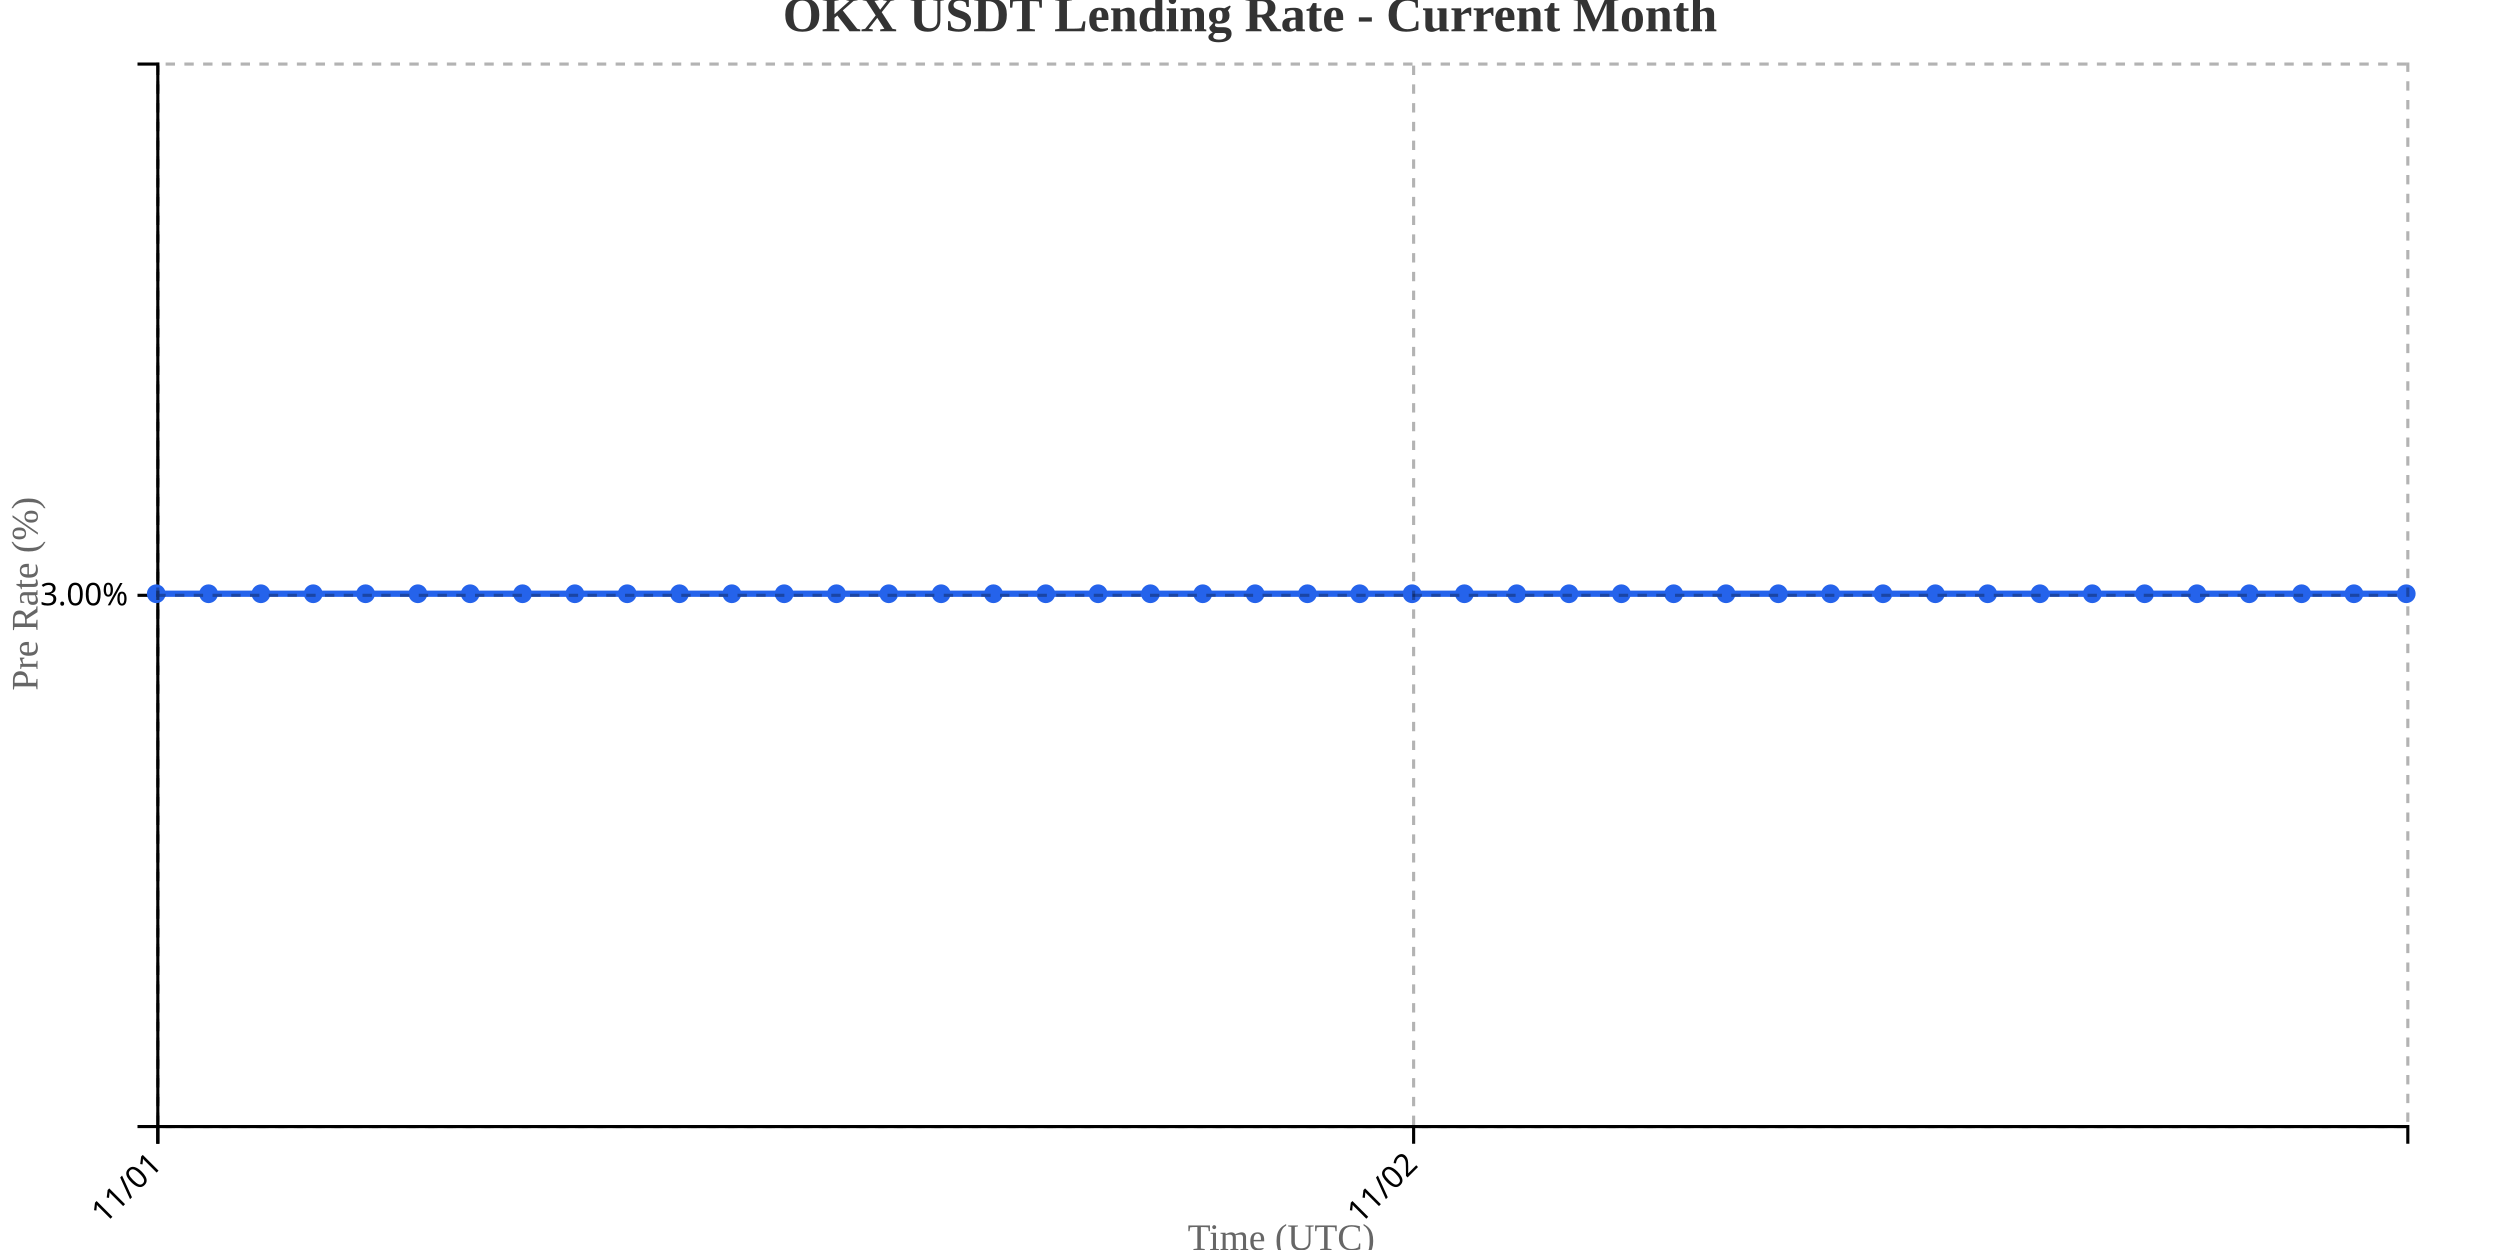
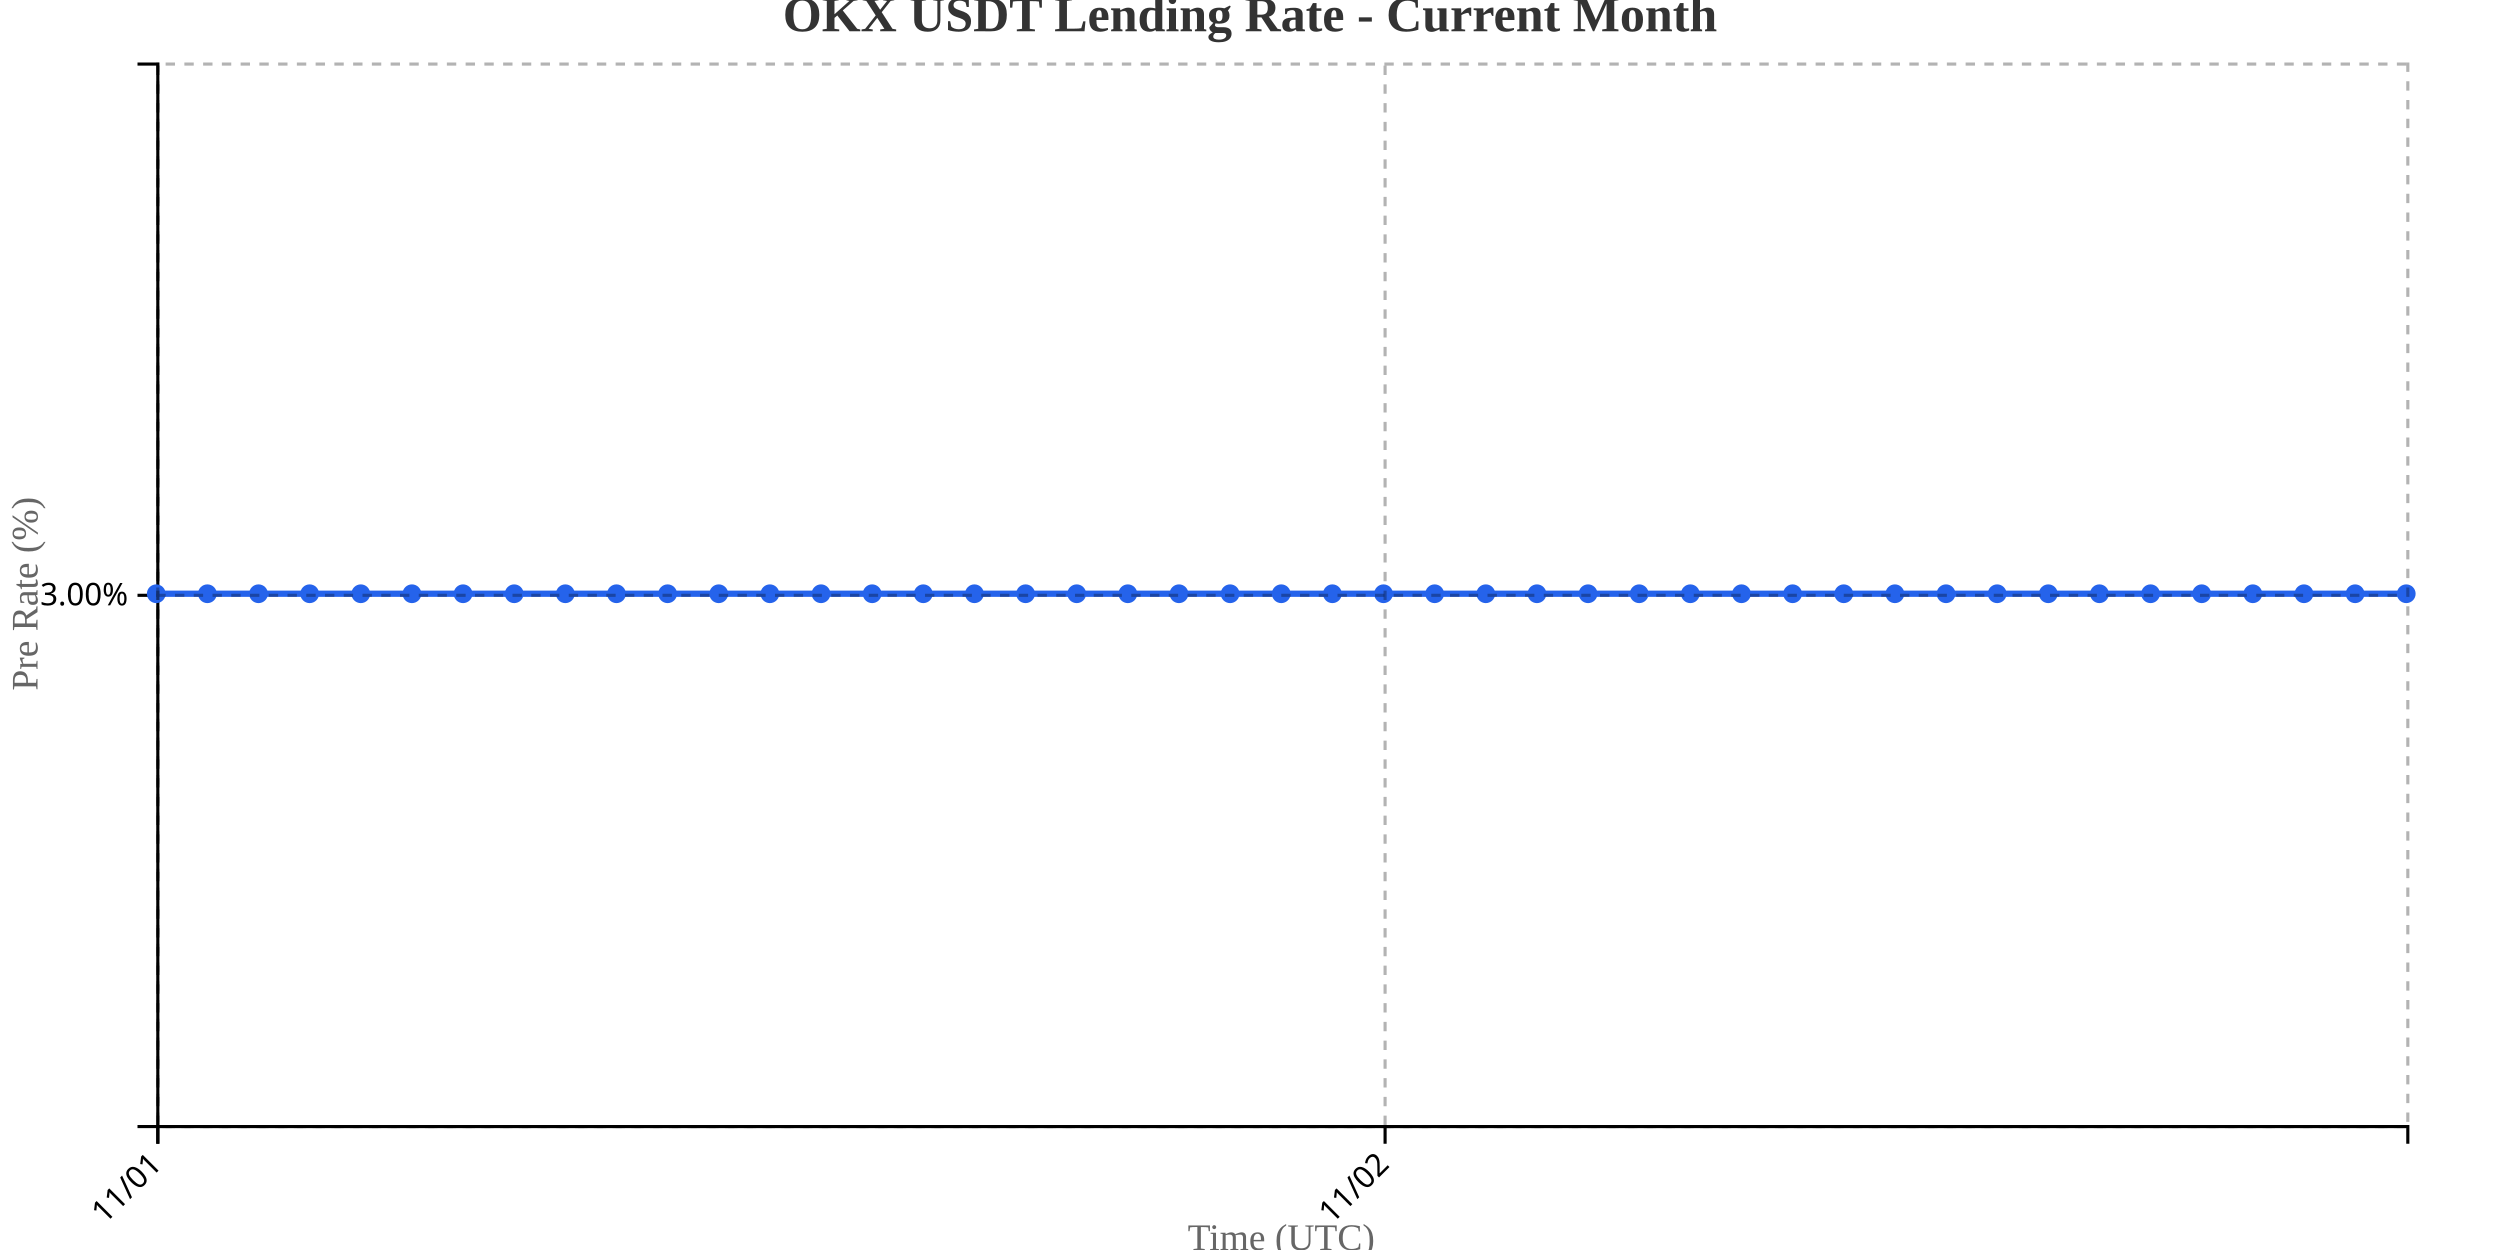
<svg xmlns="http://www.w3.org/2000/svg" width="800" height="400">
  <g transform="translate(50,20)">
    <g transform="translate(0,340)" fill="none" font-size="10" font-family="sans-serif" text-anchor="middle">
      <path class="domain" stroke="currentColor" d="M0.5,6V0.5H720.5V6" />
      <g class="tick" opacity="1" transform="translate(0.5,0)">
        <line stroke="currentColor" y2="6" />
        <text fill="currentColor" y="9" dy=".15em" style="text-anchor: end;" dx="-.8em" transform="rotate(-45)">11/01</text>
      </g>
-       <g class="tick" opacity="1" transform="translate(402.3605,0)">
+       <g class="tick" opacity="1" transform="translate(393.2273,0)">
        <line stroke="currentColor" y2="6" />
        <text fill="currentColor" y="9" dy=".15em" style="text-anchor: end;" dx="-.8em" transform="rotate(-45)">11/02</text>
      </g>
    </g>
    <g fill="none" font-size="10" font-family="sans-serif" text-anchor="end">
      <path class="domain" stroke="currentColor" d="M-6,340.5H0.5V0.5H-6" />
      <g class="tick" opacity="1" transform="translate(0,170.5)">
        <line stroke="currentColor" x2="-6" />
        <text fill="currentColor" x="-9" dy="0.32em">3.00%</text>
      </g>
    </g>
    <text transform="rotate(-90)" y="-50" x="-170" dy="1em" style="text-anchor: middle; font-size: 12px; fill: #666;">Pre Rate (%)</text>
    <text transform="translate(360, 380)" style="text-anchor: middle; font-size: 12px; fill: #666;">Time (UTC)</text>
-     <path fill="none" stroke="#2563eb" stroke-width="2" d="M0,170C5.581,170,11.163,170,16.744,170C22.326,170,27.907,170,33.488,170C39.07,170,44.651,170,50.233,170C55.814,170,61.395,170,66.977,170C72.558,170,78.14,170,83.721,170C89.302,170,94.884,170,100.465,170C106.047,170,111.628,170,117.209,170C122.791,170,128.372,170,133.953,170C139.535,170,145.116,170,150.698,170C156.279,170,161.86,170,167.442,170C173.023,170,178.605,170,184.186,170C189.767,170,195.349,170,200.93,170C206.512,170,212.093,170,217.674,170C223.256,170,228.837,170,234.419,170C240,170,245.581,170,251.163,170C256.744,170,262.326,170,267.907,170C273.488,170,279.07,170,284.651,170C290.233,170,295.814,170,301.395,170C306.977,170,312.558,170,318.14,170C323.721,170,329.302,170,334.884,170C340.465,170,346.047,170,351.628,170C357.209,170,362.791,170,368.372,170C373.953,170,379.535,170,385.116,170C390.698,170,396.279,170,401.86,170C407.442,170,413.023,170,418.605,170C424.186,170,429.767,170,435.349,170C440.93,170,446.512,170,452.093,170C457.674,170,463.256,170,468.837,170C474.419,170,480,170,485.581,170C491.163,170,496.744,170,502.326,170C507.907,170,513.488,170,519.07,170C524.651,170,530.233,170,535.814,170C541.395,170,546.977,170,552.558,170C558.14,170,563.721,170,569.302,170C574.884,170,580.465,170,586.047,170C591.628,170,597.209,170,602.791,170C608.372,170,613.953,170,619.535,170C625.116,170,630.698,170,636.279,170C641.86,170,647.442,170,653.023,170C658.605,170,664.186,170,669.767,170C675.349,170,680.93,170,686.512,170C692.093,170,697.674,170,703.256,170C708.837,170,714.419,170,720,170" />
+     <path fill="none" stroke="#2563eb" stroke-width="2" d="M0,170C5.455,170,10.909,170,16.364,170C21.818,170,27.273,170,32.727,170C38.182,170,43.636,170,49.091,170C54.545,170,60,170,65.455,170C70.909,170,76.364,170,81.818,170C87.273,170,92.727,170,98.182,170C103.636,170,109.091,170,114.545,170C120,170,125.455,170,130.909,170C136.364,170,141.818,170,147.273,170C152.727,170,158.182,170,163.636,170C169.091,170,174.545,170,180,170C185.455,170,190.909,170,196.364,170C201.818,170,207.273,170,212.727,170C218.182,170,223.636,170,229.091,170C234.545,170,240,170,245.455,170C250.909,170,256.364,170,261.818,170C267.273,170,272.727,170,278.182,170C283.636,170,289.091,170,294.545,170C300,170,305.455,170,310.909,170C316.364,170,321.818,170,327.273,170C332.727,170,338.182,170,343.636,170C349.091,170,354.545,170,360,170C365.455,170,370.909,170,376.364,170C381.818,170,387.273,170,392.727,170C398.182,170,403.636,170,409.091,170C414.545,170,420,170,425.455,170C430.909,170,436.364,170,441.818,170C447.273,170,452.727,170,458.182,170C463.636,170,469.091,170,474.545,170C480,170,485.455,170,490.909,170C496.364,170,501.818,170,507.273,170C512.727,170,518.182,170,523.636,170C529.091,170,534.545,170,540,170C545.455,170,550.909,170,556.364,170C561.818,170,567.273,170,572.727,170C578.182,170,583.636,170,589.091,170C594.545,170,600,170,605.455,170C610.909,170,616.364,170,621.818,170C627.273,170,632.727,170,638.182,170C643.636,170,649.091,170,654.545,170C660,170,665.455,170,670.909,170C676.364,170,681.818,170,687.273,170C692.727,170,698.182,170,703.636,170C709.091,170,714.545,170,720,170" />
    <circle class="dot" cx="0" cy="170" r="3" fill="#2563eb" />
-     <circle class="dot" cx="16.744" cy="170" r="3" fill="#2563eb" />
-     <circle class="dot" cx="33.488" cy="170" r="3" fill="#2563eb" />
-     <circle class="dot" cx="50.233" cy="170" r="3" fill="#2563eb" />
-     <circle class="dot" cx="66.977" cy="170" r="3" fill="#2563eb" />
-     <circle class="dot" cx="83.721" cy="170" r="3" fill="#2563eb" />
-     <circle class="dot" cx="100.465" cy="170" r="3" fill="#2563eb" />
-     <circle class="dot" cx="117.209" cy="170" r="3" fill="#2563eb" />
-     <circle class="dot" cx="133.953" cy="170" r="3" fill="#2563eb" />
-     <circle class="dot" cx="150.698" cy="170" r="3" fill="#2563eb" />
-     <circle class="dot" cx="167.442" cy="170" r="3" fill="#2563eb" />
-     <circle class="dot" cx="184.186" cy="170" r="3" fill="#2563eb" />
-     <circle class="dot" cx="200.93" cy="170" r="3" fill="#2563eb" />
-     <circle class="dot" cx="217.674" cy="170" r="3" fill="#2563eb" />
-     <circle class="dot" cx="234.419" cy="170" r="3" fill="#2563eb" />
-     <circle class="dot" cx="251.163" cy="170" r="3" fill="#2563eb" />
-     <circle class="dot" cx="267.907" cy="170" r="3" fill="#2563eb" />
-     <circle class="dot" cx="284.651" cy="170" r="3" fill="#2563eb" />
-     <circle class="dot" cx="301.395" cy="170" r="3" fill="#2563eb" />
-     <circle class="dot" cx="318.14" cy="170" r="3" fill="#2563eb" />
-     <circle class="dot" cx="334.884" cy="170" r="3" fill="#2563eb" />
-     <circle class="dot" cx="351.628" cy="170" r="3" fill="#2563eb" />
-     <circle class="dot" cx="368.372" cy="170" r="3" fill="#2563eb" />
-     <circle class="dot" cx="385.116" cy="170" r="3" fill="#2563eb" />
-     <circle class="dot" cx="401.86" cy="170" r="3" fill="#2563eb" />
-     <circle class="dot" cx="418.605" cy="170" r="3" fill="#2563eb" />
-     <circle class="dot" cx="435.349" cy="170" r="3" fill="#2563eb" />
-     <circle class="dot" cx="452.093" cy="170" r="3" fill="#2563eb" />
-     <circle class="dot" cx="468.837" cy="170" r="3" fill="#2563eb" />
-     <circle class="dot" cx="485.581" cy="170" r="3" fill="#2563eb" />
-     <circle class="dot" cx="502.326" cy="170" r="3" fill="#2563eb" />
-     <circle class="dot" cx="519.07" cy="170" r="3" fill="#2563eb" />
-     <circle class="dot" cx="535.814" cy="170" r="3" fill="#2563eb" />
-     <circle class="dot" cx="552.558" cy="170" r="3" fill="#2563eb" />
-     <circle class="dot" cx="569.302" cy="170" r="3" fill="#2563eb" />
-     <circle class="dot" cx="586.047" cy="170" r="3" fill="#2563eb" />
-     <circle class="dot" cx="602.791" cy="170" r="3" fill="#2563eb" />
-     <circle class="dot" cx="619.535" cy="170" r="3" fill="#2563eb" />
-     <circle class="dot" cx="636.279" cy="170" r="3" fill="#2563eb" />
-     <circle class="dot" cx="653.023" cy="170" r="3" fill="#2563eb" />
-     <circle class="dot" cx="669.767" cy="170" r="3" fill="#2563eb" />
-     <circle class="dot" cx="686.512" cy="170" r="3" fill="#2563eb" />
-     <circle class="dot" cx="703.256" cy="170" r="3" fill="#2563eb" />
+     <circle class="dot" cx="16.364" cy="170" r="3" fill="#2563eb" />
+     <circle class="dot" cx="32.727" cy="170" r="3" fill="#2563eb" />
+     <circle class="dot" cx="49.091" cy="170" r="3" fill="#2563eb" />
+     <circle class="dot" cx="65.455" cy="170" r="3" fill="#2563eb" />
+     <circle class="dot" cx="81.818" cy="170" r="3" fill="#2563eb" />
+     <circle class="dot" cx="98.182" cy="170" r="3" fill="#2563eb" />
+     <circle class="dot" cx="114.545" cy="170" r="3" fill="#2563eb" />
+     <circle class="dot" cx="130.909" cy="170" r="3" fill="#2563eb" />
+     <circle class="dot" cx="147.273" cy="170" r="3" fill="#2563eb" />
+     <circle class="dot" cx="163.636" cy="170" r="3" fill="#2563eb" />
+     <circle class="dot" cx="180" cy="170" r="3" fill="#2563eb" />
+     <circle class="dot" cx="196.364" cy="170" r="3" fill="#2563eb" />
+     <circle class="dot" cx="212.727" cy="170" r="3" fill="#2563eb" />
+     <circle class="dot" cx="229.091" cy="170" r="3" fill="#2563eb" />
+     <circle class="dot" cx="245.455" cy="170" r="3" fill="#2563eb" />
+     <circle class="dot" cx="261.818" cy="170" r="3" fill="#2563eb" />
+     <circle class="dot" cx="278.182" cy="170" r="3" fill="#2563eb" />
+     <circle class="dot" cx="294.545" cy="170" r="3" fill="#2563eb" />
+     <circle class="dot" cx="310.909" cy="170" r="3" fill="#2563eb" />
+     <circle class="dot" cx="327.273" cy="170" r="3" fill="#2563eb" />
+     <circle class="dot" cx="343.636" cy="170" r="3" fill="#2563eb" />
+     <circle class="dot" cx="360" cy="170" r="3" fill="#2563eb" />
+     <circle class="dot" cx="376.364" cy="170" r="3" fill="#2563eb" />
+     <circle class="dot" cx="392.727" cy="170" r="3" fill="#2563eb" />
+     <circle class="dot" cx="409.091" cy="170" r="3" fill="#2563eb" />
+     <circle class="dot" cx="425.455" cy="170" r="3" fill="#2563eb" />
+     <circle class="dot" cx="441.818" cy="170" r="3" fill="#2563eb" />
+     <circle class="dot" cx="458.182" cy="170" r="3" fill="#2563eb" />
+     <circle class="dot" cx="474.545" cy="170" r="3" fill="#2563eb" />
+     <circle class="dot" cx="490.909" cy="170" r="3" fill="#2563eb" />
+     <circle class="dot" cx="507.273" cy="170" r="3" fill="#2563eb" />
+     <circle class="dot" cx="523.636" cy="170" r="3" fill="#2563eb" />
+     <circle class="dot" cx="540" cy="170" r="3" fill="#2563eb" />
+     <circle class="dot" cx="556.364" cy="170" r="3" fill="#2563eb" />
+     <circle class="dot" cx="572.727" cy="170" r="3" fill="#2563eb" />
+     <circle class="dot" cx="589.091" cy="170" r="3" fill="#2563eb" />
+     <circle class="dot" cx="605.455" cy="170" r="3" fill="#2563eb" />
+     <circle class="dot" cx="621.818" cy="170" r="3" fill="#2563eb" />
+     <circle class="dot" cx="638.182" cy="170" r="3" fill="#2563eb" />
+     <circle class="dot" cx="654.545" cy="170" r="3" fill="#2563eb" />
+     <circle class="dot" cx="670.909" cy="170" r="3" fill="#2563eb" />
+     <circle class="dot" cx="687.273" cy="170" r="3" fill="#2563eb" />
+     <circle class="dot" cx="703.636" cy="170" r="3" fill="#2563eb" />
    <circle class="dot" cx="720" cy="170" r="3" fill="#2563eb" />
    <g class="grid" transform="translate(0,340)" fill="none" font-size="10" font-family="sans-serif" text-anchor="middle" style="stroke-dasharray: 3,3; opacity: 0.3;">
      <path class="domain" stroke="currentColor" d="M0.5,-340V0.5H720.5V-340" />
      <g class="tick" opacity="1" transform="translate(0.5,0)">
        <line stroke="currentColor" y2="-340" />
        <text fill="currentColor" y="3" dy="0.71em" />
      </g>
-       <g class="tick" opacity="1" transform="translate(402.3605,0)">
+       <g class="tick" opacity="1" transform="translate(393.2273,0)">
        <line stroke="currentColor" y2="-340" />
        <text fill="currentColor" y="3" dy="0.71em" />
      </g>
    </g>
    <g class="grid" fill="none" font-size="10" font-family="sans-serif" text-anchor="end" style="stroke-dasharray: 3,3; opacity: 0.3;">
      <path class="domain" stroke="currentColor" d="M720,340.5H0.5V0.5H720" />
      <g class="tick" opacity="1" transform="translate(0,170.5)">
        <line stroke="currentColor" x2="720" />
        <text fill="currentColor" x="-3" dy="0.32em" />
      </g>
    </g>
  </g>
  <text x="400" y="10" text-anchor="middle" style="font-size: 16px; font-weight: bold; fill: #333;">OKX USDT Lending Rate - Current Month</text>
</svg>
